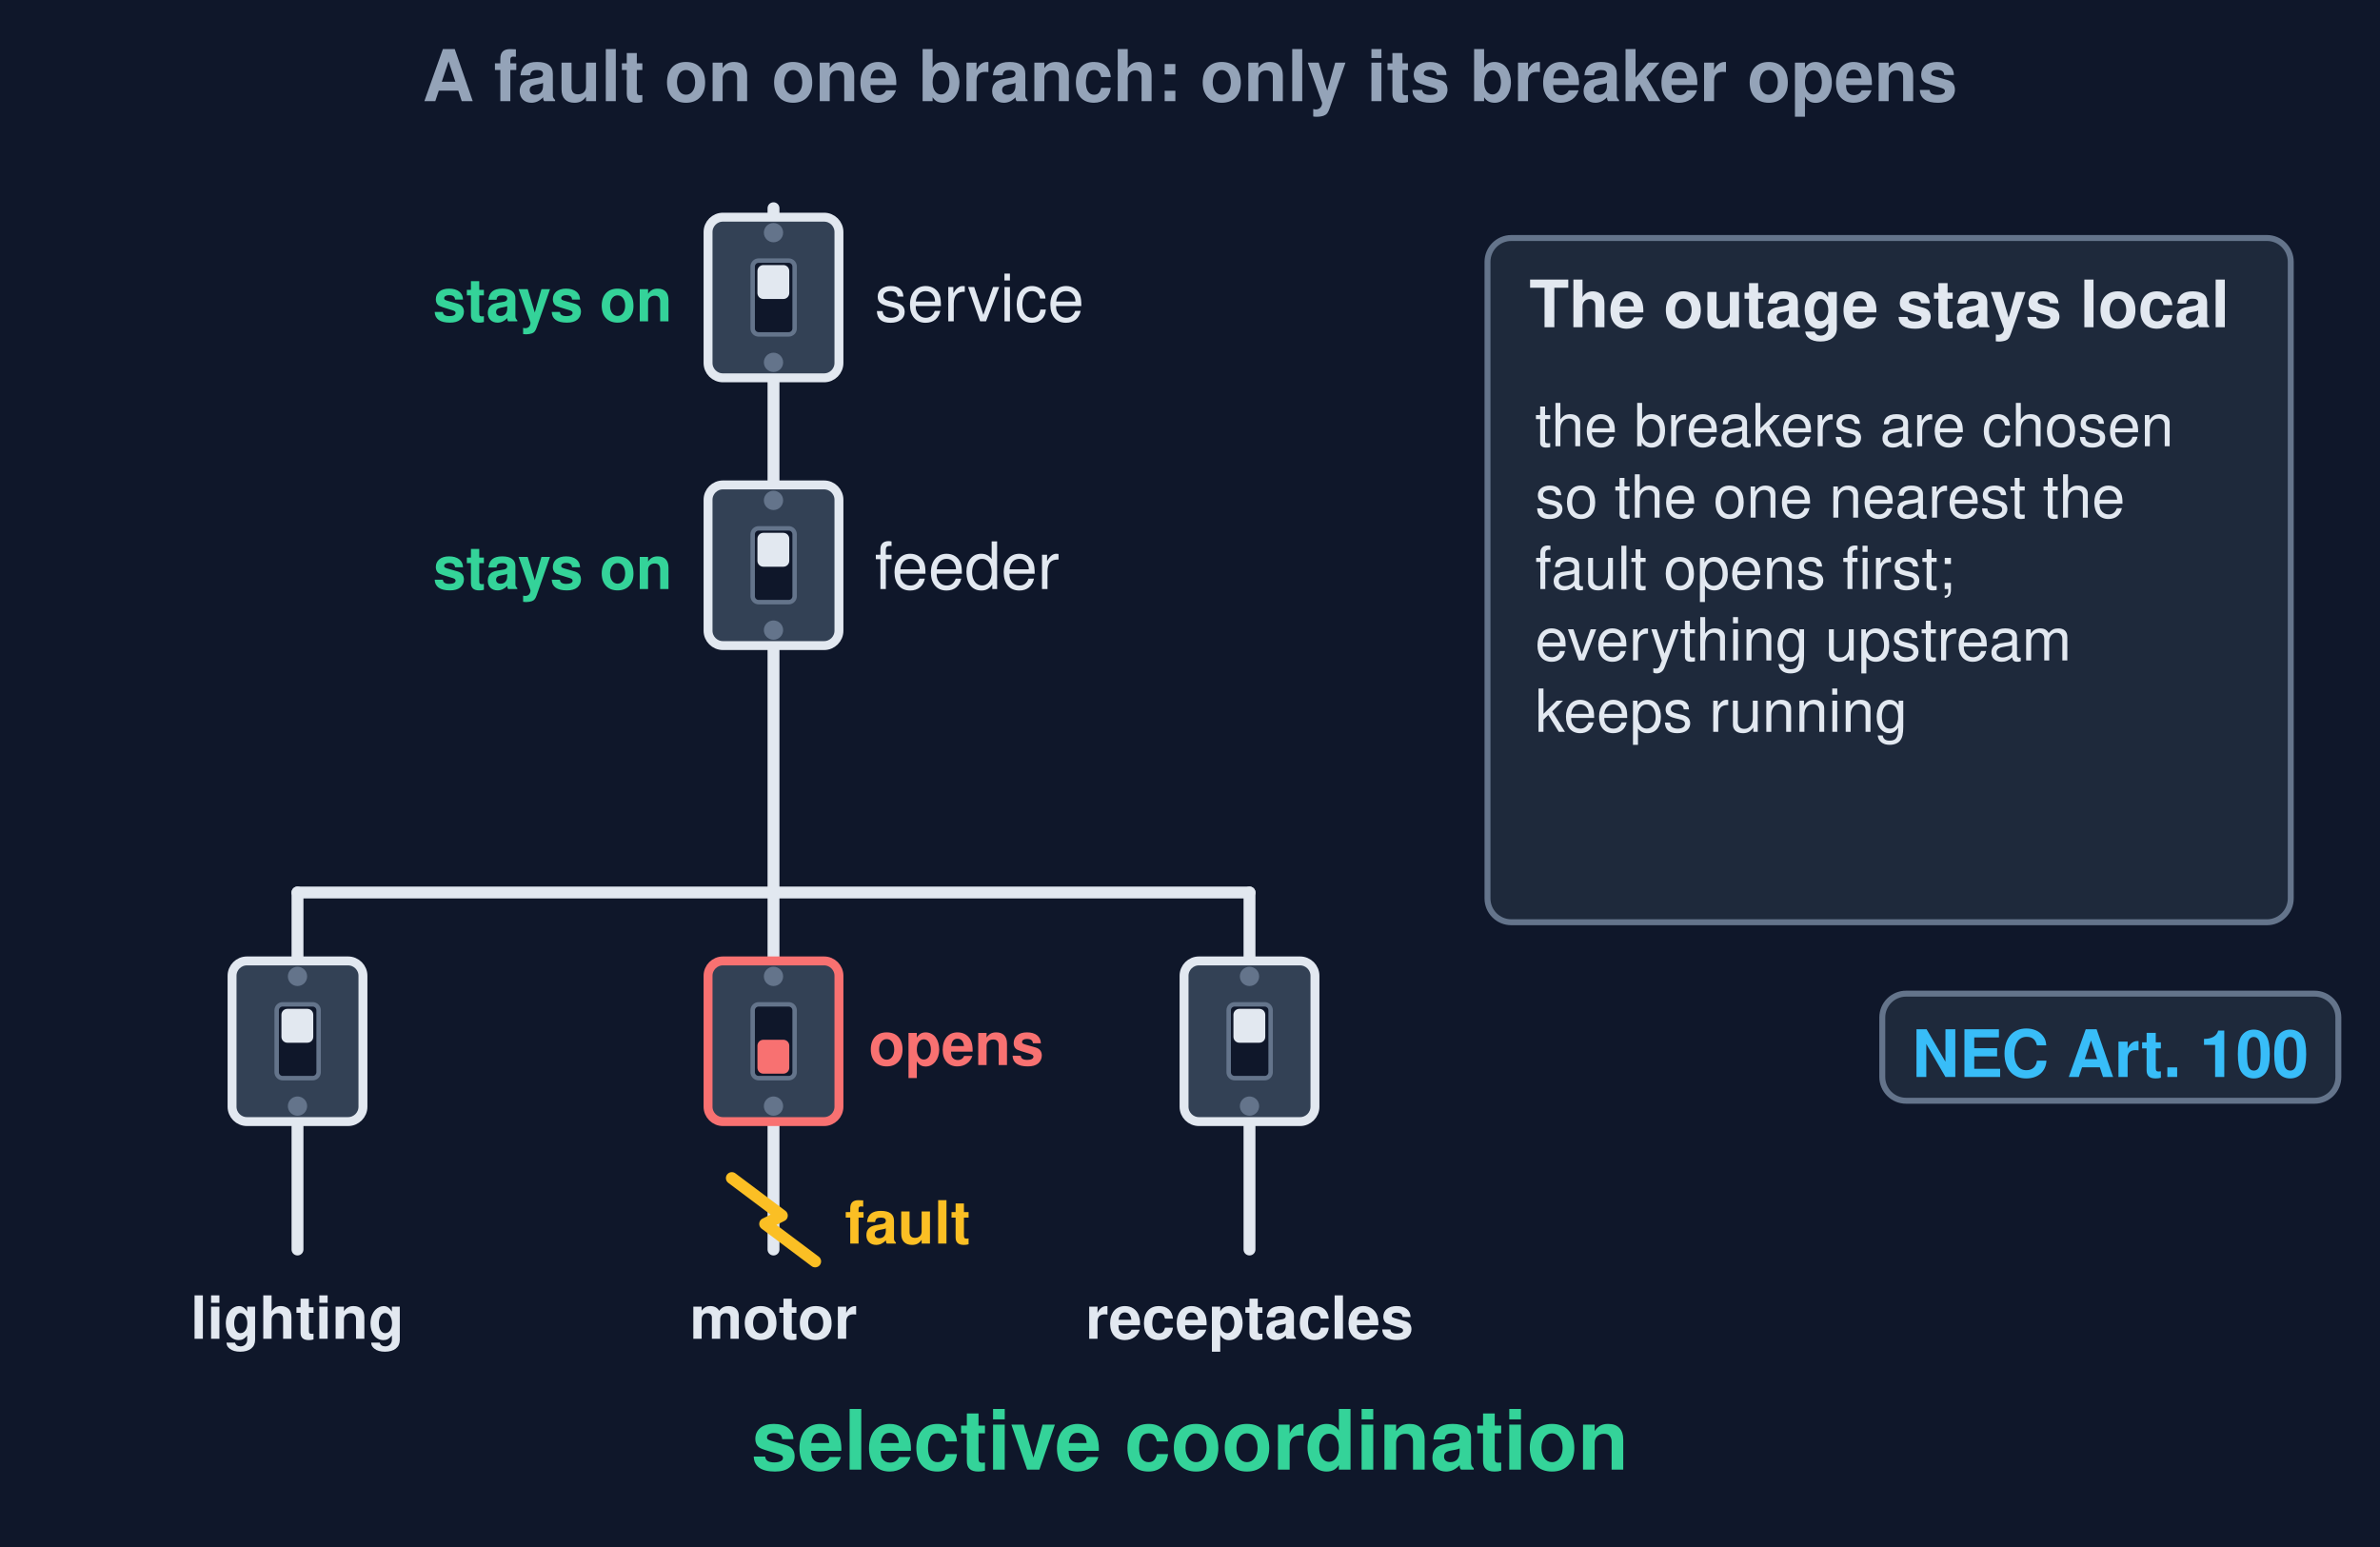
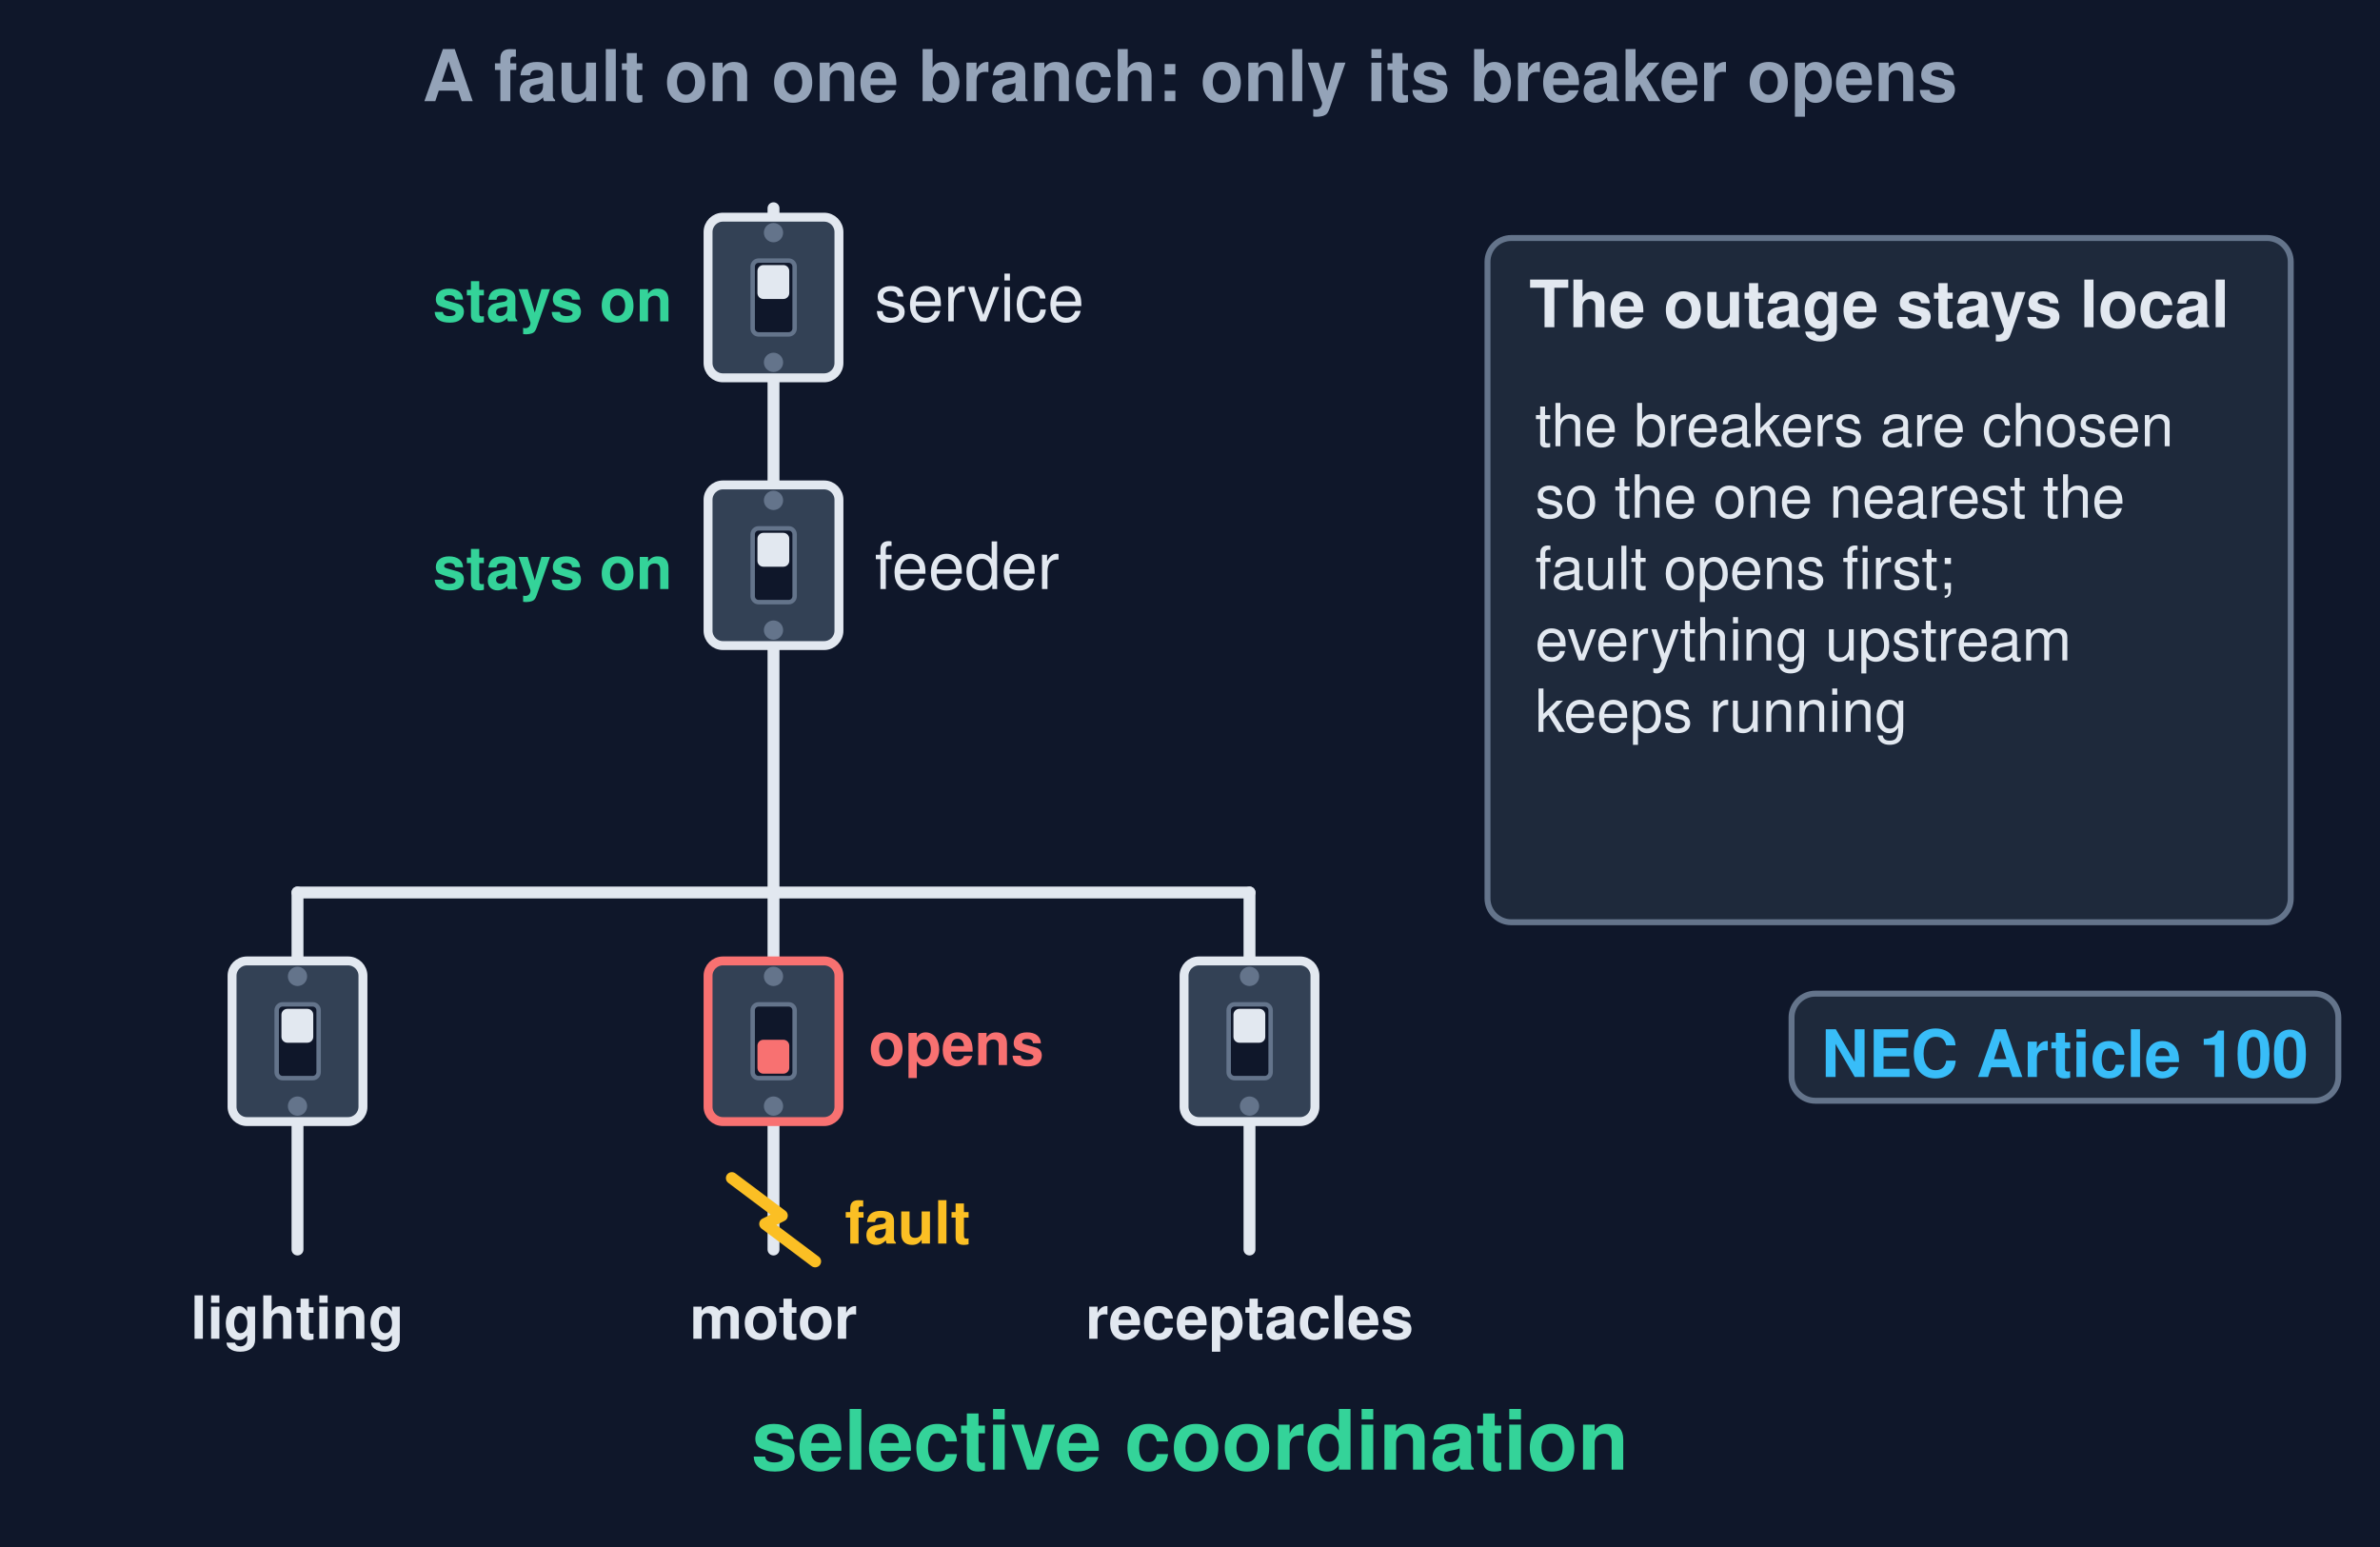
<svg xmlns="http://www.w3.org/2000/svg" width="800" height="520" viewBox="0 0 800 520">
  <rect x="0.0" y="0.0" width="800.0" height="520.0" rx="0" fill="#0f172a" fill-opacity="1.0" stroke="none" stroke-width="2" />
  <text x="400.0" y="34.0" font-family="Helvetica, Arial, sans-serif" font-size="24" font-weight="bold" fill="#94a3b8" text-anchor="middle">A fault on one branch: only its breaker opens</text>
  <line x1="260.0" y1="70.0" x2="260.0" y2="300.0" stroke="#e2e8f0" stroke-width="4" stroke-linecap="round" stroke-opacity="1.0" />
  <rect x="238.0" y="73.0" width="44.0" height="54.0" rx="5" fill="#334155" fill-opacity="1.0" stroke="#e2e8f0" stroke-width="3" />
  <circle cx="260.0" cy="78.2" r="3.24" fill="#64748b" stroke="none" stroke-width="2" />
  <circle cx="260.0" cy="121.8" r="3.24" fill="#64748b" stroke="none" stroke-width="2" />
  <rect x="253.0" y="87.6" width="14.1" height="24.8" rx="2" fill="#0f172a" fill-opacity="1.0" stroke="#64748b" stroke-width="1.5" />
  <rect x="254.6" y="89.1" width="10.7" height="11.4" rx="2" fill="#e2e8f0" fill-opacity="1.0" stroke="none" stroke-width="2" />
  <text x="294.0" y="108.0" font-family="Helvetica, Arial, sans-serif" font-size="22" fill="#e2e8f0" text-anchor="start">service</text>
  <rect x="238.0" y="163.0" width="44.0" height="54.0" rx="5" fill="#334155" fill-opacity="1.0" stroke="#e2e8f0" stroke-width="3" />
  <circle cx="260.0" cy="168.2" r="3.24" fill="#64748b" stroke="none" stroke-width="2" />
  <circle cx="260.0" cy="211.8" r="3.24" fill="#64748b" stroke="none" stroke-width="2" />
  <rect x="253.0" y="177.6" width="14.1" height="24.8" rx="2" fill="#0f172a" fill-opacity="1.0" stroke="#64748b" stroke-width="1.5" />
  <rect x="254.6" y="179.1" width="10.7" height="11.4" rx="2" fill="#e2e8f0" fill-opacity="1.0" stroke="none" stroke-width="2" />
  <text x="294.0" y="198.0" font-family="Helvetica, Arial, sans-serif" font-size="22" fill="#e2e8f0" text-anchor="start">feeder</text>
  <text x="226.0" y="108.0" font-family="Helvetica, Arial, sans-serif" font-size="20" font-weight="bold" fill="#34d399" text-anchor="end">stays on</text>
  <text x="226.0" y="198.0" font-family="Helvetica, Arial, sans-serif" font-size="20" font-weight="bold" fill="#34d399" text-anchor="end">stays on</text>
  <line x1="100.0" y1="300.0" x2="420.0" y2="300.0" stroke="#e2e8f0" stroke-width="4" stroke-linecap="round" stroke-opacity="1.0" />
  <line x1="100.0" y1="300.0" x2="100.0" y2="420.0" stroke="#e2e8f0" stroke-width="4" stroke-linecap="round" stroke-opacity="1.0" />
  <rect x="78.0" y="323.0" width="44.0" height="54.0" rx="5" fill="#334155" fill-opacity="1.0" stroke="#e2e8f0" stroke-width="3" />
  <circle cx="100.0" cy="328.2" r="3.24" fill="#64748b" stroke="none" stroke-width="2" />
  <circle cx="100.0" cy="371.8" r="3.24" fill="#64748b" stroke="none" stroke-width="2" />
  <rect x="93.0" y="337.6" width="14.1" height="24.8" rx="2" fill="#0f172a" fill-opacity="1.0" stroke="#64748b" stroke-width="1.5" />
  <rect x="94.6" y="339.1" width="10.7" height="11.4" rx="2" fill="#e2e8f0" fill-opacity="1.0" stroke="none" stroke-width="2" />
  <text x="100.0" y="450.0" font-family="Helvetica, Arial, sans-serif" font-size="20" font-weight="bold" fill="#e2e8f0" text-anchor="middle">lighting</text>
  <line x1="260.0" y1="300.0" x2="260.0" y2="420.0" stroke="#e2e8f0" stroke-width="4" stroke-linecap="round" stroke-opacity="1.0" />
  <rect x="238.0" y="323.0" width="44.0" height="54.0" rx="5" fill="#334155" fill-opacity="1.0" stroke="#f87171" stroke-width="3" />
  <circle cx="260.0" cy="328.2" r="3.24" fill="#64748b" stroke="none" stroke-width="2" />
  <circle cx="260.0" cy="371.8" r="3.24" fill="#64748b" stroke="none" stroke-width="2" />
  <rect x="253.0" y="337.6" width="14.1" height="24.8" rx="2" fill="#0f172a" fill-opacity="1.0" stroke="#64748b" stroke-width="1.5" />
  <rect x="254.6" y="349.5" width="10.7" height="11.4" rx="2" fill="#f87171" fill-opacity="1.0" stroke="none" stroke-width="2" />
  <text x="260.0" y="450.0" font-family="Helvetica, Arial, sans-serif" font-size="20" font-weight="bold" fill="#e2e8f0" text-anchor="middle">motor</text>
  <line x1="420.0" y1="300.0" x2="420.0" y2="420.0" stroke="#e2e8f0" stroke-width="4" stroke-linecap="round" stroke-opacity="1.0" />
  <rect x="398.0" y="323.0" width="44.0" height="54.0" rx="5" fill="#334155" fill-opacity="1.0" stroke="#e2e8f0" stroke-width="3" />
  <circle cx="420.0" cy="328.2" r="3.24" fill="#64748b" stroke="none" stroke-width="2" />
  <circle cx="420.0" cy="371.8" r="3.24" fill="#64748b" stroke="none" stroke-width="2" />
  <rect x="413.0" y="337.6" width="14.1" height="24.8" rx="2" fill="#0f172a" fill-opacity="1.0" stroke="#64748b" stroke-width="1.5" />
  <rect x="414.6" y="339.1" width="10.7" height="11.4" rx="2" fill="#e2e8f0" fill-opacity="1.0" stroke="none" stroke-width="2" />
  <text x="420.0" y="450.0" font-family="Helvetica, Arial, sans-serif" font-size="20" font-weight="bold" fill="#e2e8f0" text-anchor="middle">receptacles</text>
  <text x="292.0" y="358.0" font-family="Helvetica, Arial, sans-serif" font-size="20" font-weight="bold" fill="#f87171" text-anchor="start">opens</text>
  <polyline points="246.0,396.0 262.8,408.6 257.2,411.4 274.0,424.0" fill="none" stroke="#fbbf24" stroke-width="4" stroke-linecap="round" stroke-linejoin="round" />
  <text x="284.0" y="418.0" font-family="Helvetica, Arial, sans-serif" font-size="20" font-weight="bold" fill="#fbbf24" text-anchor="start">fault</text>
  <rect x="500.0" y="80.0" width="270.0" height="230.0" rx="8" fill="#1e293b" fill-opacity="1.0" stroke="#64748b" stroke-width="2" />
  <text x="514.0" y="110.0" font-family="Helvetica, Arial, sans-serif" font-size="22" font-weight="bold" fill="#e2e8f0" text-anchor="start">The outage stays local</text>
  <text x="516.0" y="150.0" font-family="Helvetica, Arial, sans-serif" font-size="20" fill="#e2e8f0" text-anchor="start">the breakers are chosen</text>
  <text x="516.0" y="174.0" font-family="Helvetica, Arial, sans-serif" font-size="20" fill="#e2e8f0" text-anchor="start">so the one nearest the</text>
  <text x="516.0" y="198.0" font-family="Helvetica, Arial, sans-serif" font-size="20" fill="#e2e8f0" text-anchor="start">fault opens first;</text>
  <text x="516.0" y="222.0" font-family="Helvetica, Arial, sans-serif" font-size="20" fill="#e2e8f0" text-anchor="start">everything upstream</text>
  <text x="516.0" y="246.0" font-family="Helvetica, Arial, sans-serif" font-size="20" fill="#e2e8f0" text-anchor="start">keeps running</text>
  <text x="400.0" y="494.0" font-family="Helvetica, Arial, sans-serif" font-size="28" font-weight="bold" fill="#34d399" text-anchor="middle">selective coordination</text>
-   <rect x="632.7" y="334.0" width="153.3" height="36.0" rx="8" fill="#1e293b" fill-opacity="1.0" stroke="#64748b" stroke-width="2" />
-   <text x="642.7" y="362.0" font-family="Helvetica, Arial, sans-serif" font-size="22" font-weight="bold" fill="#38bdf8" text-anchor="start">NEC Art. 100</text>
+   <rect x="602.2" y="334.0" width="183.8" height="36.0" rx="8" fill="#1e293b" fill-opacity="1.0" stroke="#64748b" stroke-width="2" />
+   <text x="612.2" y="362.0" font-family="Helvetica, Arial, sans-serif" font-size="22" font-weight="bold" fill="#38bdf8" text-anchor="start">NEC Article 100</text>
</svg>
